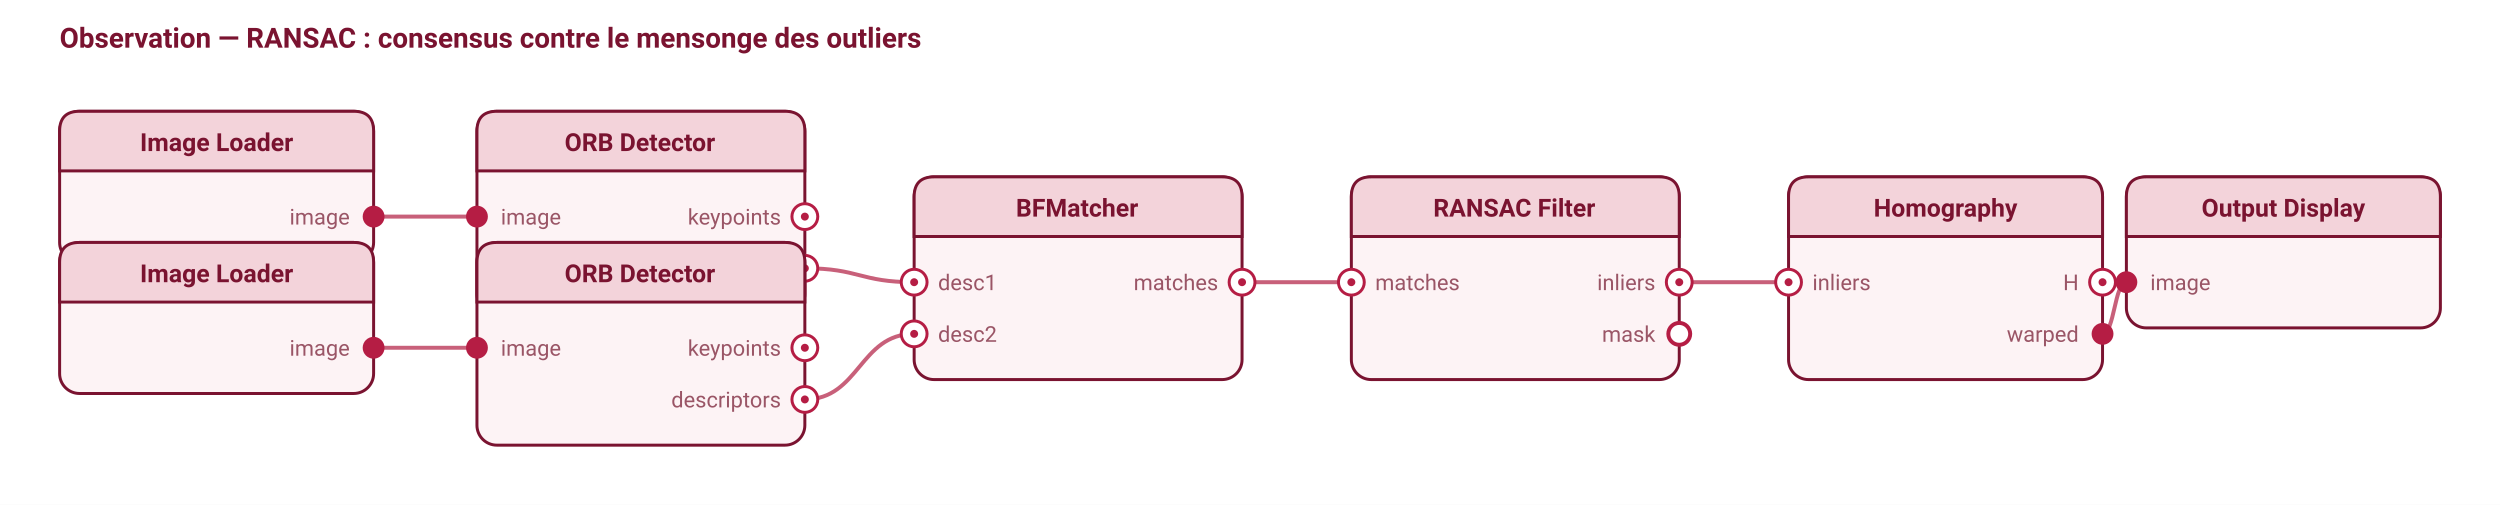
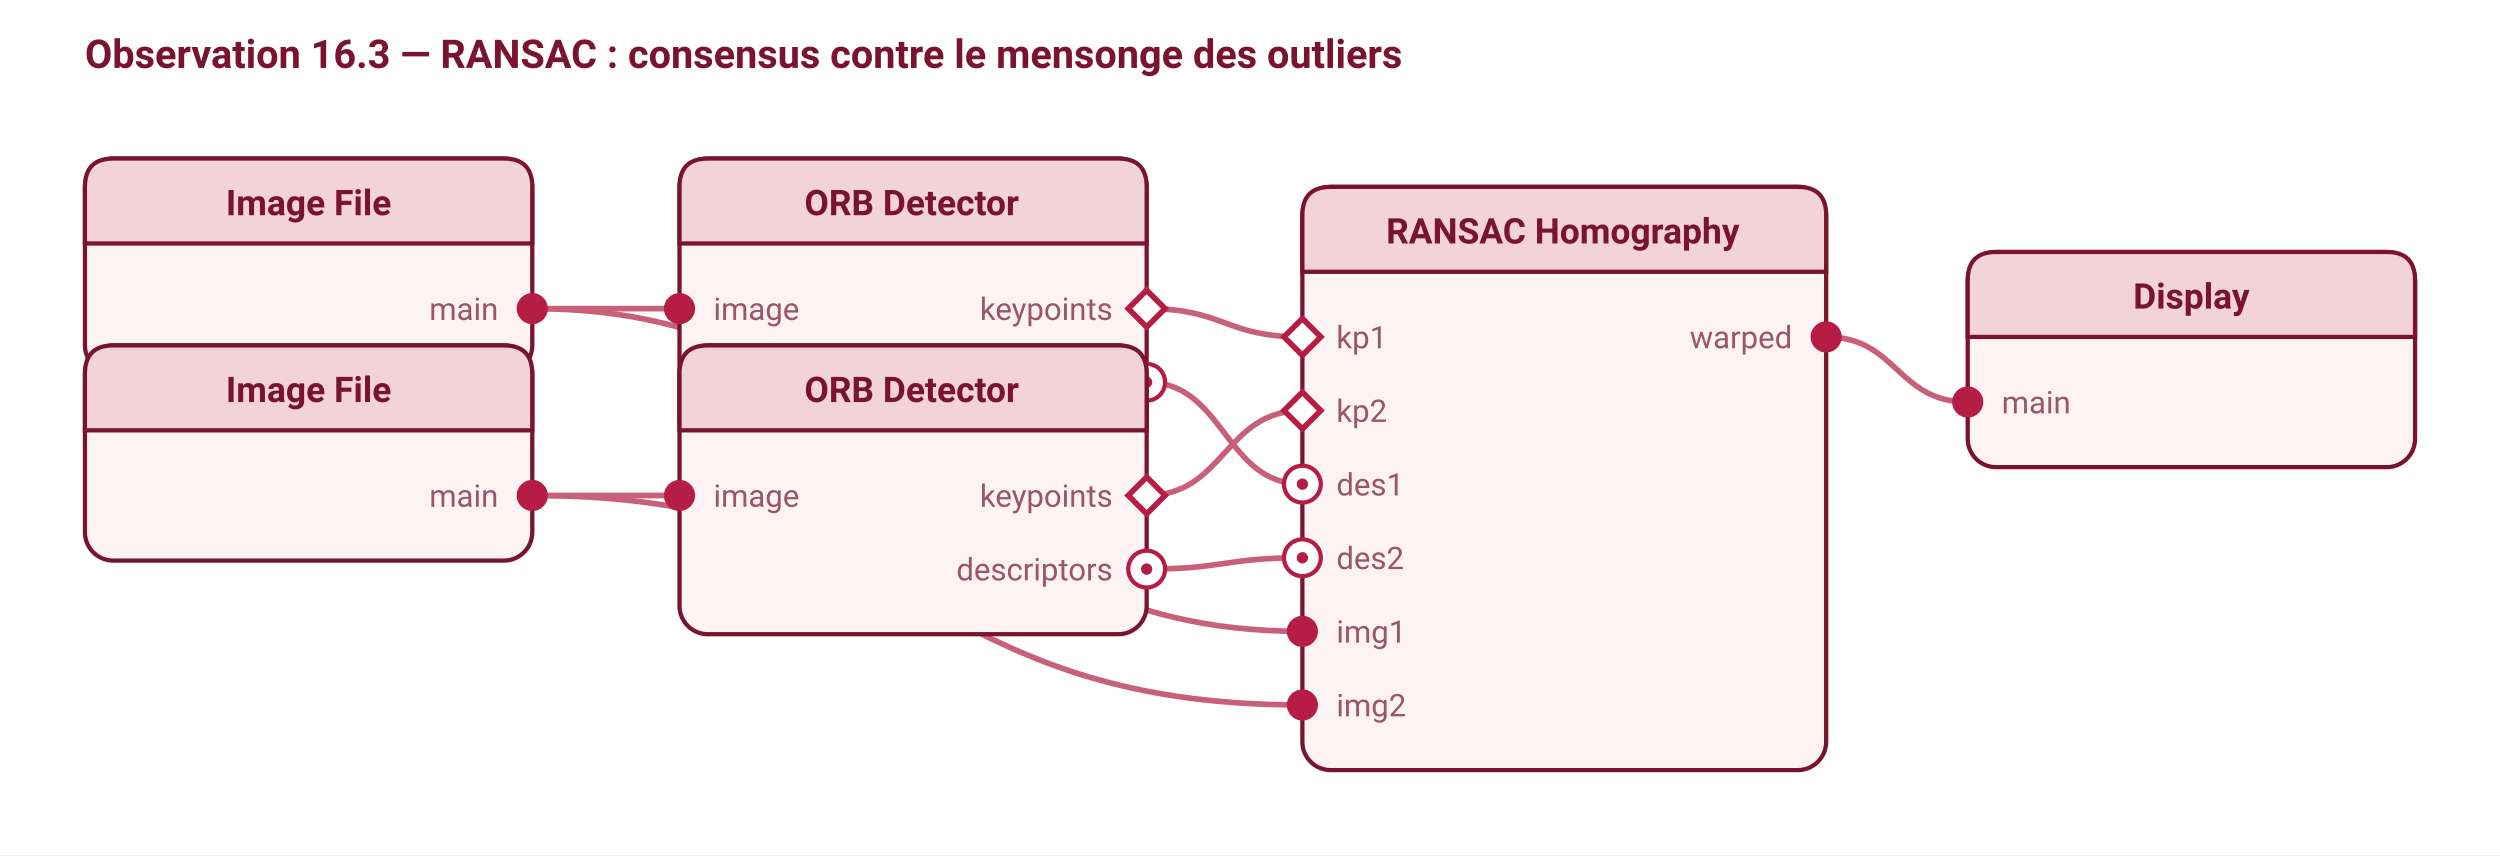
- <svg xmlns="http://www.w3.org/2000/svg" viewBox="-30 -56 1258 254" width="1258" height="254" font-family="ui-sans-serif, -apple-system, 'Segoe UI', Roboto, sans-serif">
-   <rect x="-30" y="-56" width="1258" height="254" fill="#ffffff" />
-   <text x="0" y="-32" font-size="14" font-weight="600" fill="#7a1330">Observation — RANSAC : consensus contre le mensonge des outliers</text>
+ <svg xmlns="http://www.w3.org/2000/svg" viewBox="-30 -56 883 302" width="883" height="302" font-family="ui-sans-serif, -apple-system, 'Segoe UI', Roboto, sans-serif">
+   <rect x="-30" y="-56" width="883" height="302" fill="#ffffff" />
+   <text x="0" y="-32" font-size="14" font-weight="600" fill="#7a1330">Observation 16.3 — RANSAC : consensus contre le mensonge des outliers</text>
  <path d="M158.0,53.0 C184.0,53.0 184.0,53.0 210.0,53.0" fill="none" stroke="#c8607a" stroke-width="2" stroke-linecap="round" />
  <path d="M158.0,119.0 C184.0,119.0 184.0,119.0 210.0,119.0" fill="none" stroke="#c8607a" stroke-width="2" stroke-linecap="round" />
-   <path d="M375.0,79.0 C402.5,79.0 402.5,86.0 430.0,86.0" fill="none" stroke="#c8607a" stroke-width="2" stroke-linecap="round" />
-   <path d="M375.0,145.0 C402.5,145.0 402.5,112.0 430.0,112.0" fill="none" stroke="#c8607a" stroke-width="2" stroke-linecap="round" />
-   <path d="M595.0,86.0 C622.5,86.0 622.5,86.0 650.0,86.0" fill="none" stroke="#c8607a" stroke-width="2" stroke-linecap="round" />
-   <path d="M815.0,86.0 C842.5,86.0 842.5,86.0 870.0,86.0" fill="none" stroke="#c8607a" stroke-width="2" stroke-linecap="round" />
-   <path d="M1028.0,112.0 C1034.0,112.0 1034.0,86.0 1040.0,86.0" fill="none" stroke="#c8607a" stroke-width="2" stroke-linecap="round" />
+   <path d="M375.0,53.0 C402.5,53.0 402.5,63.0 430.0,63.0" fill="none" stroke="#c8607a" stroke-width="2" stroke-linecap="round" />
+   <path d="M375.0,119.0 C402.5,119.0 402.5,89.0 430.0,89.0" fill="none" stroke="#c8607a" stroke-width="2" stroke-linecap="round" />
+   <path d="M375.0,79.0 C402.5,79.0 402.5,115.0 430.0,115.0" fill="none" stroke="#c8607a" stroke-width="2" stroke-linecap="round" />
+   <path d="M375.0,145.0 C402.5,145.0 402.5,141.0 430.0,141.0" fill="none" stroke="#c8607a" stroke-width="2" stroke-linecap="round" />
+   <path d="M158.0,53.0 C294.0,53.0 294.0,167.0 430.0,167.0" fill="none" stroke="#c8607a" stroke-width="2" stroke-linecap="round" />
+   <path d="M158.0,119.0 C294.0,119.0 294.0,193.0 430.0,193.0" fill="none" stroke="#c8607a" stroke-width="2" stroke-linecap="round" />
+   <path d="M615.0,63.0 C640.0,63.0 640.0,86.0 665.0,86.0" fill="none" stroke="#c8607a" stroke-width="2" stroke-linecap="round" />
  <rect x="0" y="0" width="158" height="76" rx="10" fill="#fdf3f5" stroke="#7a1330" stroke-width="1.5" />
  <path d="M0,30 L0,10 Q0,0 10,0 L148,0 Q158,0 158,10 L158,30 Z" fill="#f3d3da" stroke="#7a1330" stroke-width="1.5" />
-   <text x="79" y="20" font-size="12.5" font-weight="600" text-anchor="middle" fill="#7a1330">Image Loader</text>
+   <text x="79" y="20" font-size="12.5" font-weight="600" text-anchor="middle" fill="#7a1330">Image File</text>
  <circle cx="158.0" cy="53.0" r="5.5" fill="#b51d44" />
-   <text x="146" y="57" font-size="11" text-anchor="end" fill="#9a5566">image</text>
+   <text x="146" y="57" font-size="11" text-anchor="end" fill="#9a5566">main</text>
  <rect x="0" y="66" width="158" height="76" rx="10" fill="#fdf3f5" stroke="#7a1330" stroke-width="1.5" />
  <path d="M0,96 L0,76 Q0,66 10,66 L148,66 Q158,66 158,76 L158,96 Z" fill="#f3d3da" stroke="#7a1330" stroke-width="1.5" />
-   <text x="79" y="86" font-size="12.5" font-weight="600" text-anchor="middle" fill="#7a1330">Image Loader</text>
+   <text x="79" y="86" font-size="12.5" font-weight="600" text-anchor="middle" fill="#7a1330">Image File</text>
  <circle cx="158.0" cy="119.0" r="5.5" fill="#b51d44" />
-   <text x="146" y="123" font-size="11" text-anchor="end" fill="#9a5566">image</text>
+   <text x="146" y="123" font-size="11" text-anchor="end" fill="#9a5566">main</text>
  <rect x="210" y="0" width="165" height="102" rx="10" fill="#fdf3f5" stroke="#7a1330" stroke-width="1.5" />
  <path d="M210,30 L210,10 Q210,0 220,0 L365,0 Q375,0 375,10 L375,30 Z" fill="#f3d3da" stroke="#7a1330" stroke-width="1.5" />
  <text x="292" y="20" font-size="12.5" font-weight="600" text-anchor="middle" fill="#7a1330">ORB Detector</text>
  <circle cx="210.0" cy="53.0" r="5.5" fill="#b51d44" />
  <text x="222" y="57" font-size="11" fill="#9a5566">image</text>
-   <circle cx="375.0" cy="53.0" r="6.5" fill="#ffffff" stroke="#b51d44" stroke-width="1.5" />
-   <circle cx="375.0" cy="53.0" r="2" fill="#b51d44" />
+   <path d="M375.0,46.5 L381.5,53.0 L375.0,59.5 L368.5,53.0 Z" fill="#ffffff" stroke="#b51d44" stroke-width="2" />
  <text x="363" y="57" font-size="11" text-anchor="end" fill="#9a5566">keypoints</text>
  <circle cx="375.0" cy="79.0" r="6.5" fill="#ffffff" stroke="#b51d44" stroke-width="1.5" />
  <circle cx="375.0" cy="79.0" r="2" fill="#b51d44" />
  <text x="363" y="83" font-size="11" text-anchor="end" fill="#9a5566">descriptors</text>
  <rect x="210" y="66" width="165" height="102" rx="10" fill="#fdf3f5" stroke="#7a1330" stroke-width="1.5" />
  <path d="M210,96 L210,76 Q210,66 220,66 L365,66 Q375,66 375,76 L375,96 Z" fill="#f3d3da" stroke="#7a1330" stroke-width="1.5" />
  <text x="292" y="86" font-size="12.5" font-weight="600" text-anchor="middle" fill="#7a1330">ORB Detector</text>
  <circle cx="210.0" cy="119.0" r="5.5" fill="#b51d44" />
  <text x="222" y="123" font-size="11" fill="#9a5566">image</text>
-   <circle cx="375.0" cy="119.0" r="6.5" fill="#ffffff" stroke="#b51d44" stroke-width="1.5" />
-   <circle cx="375.0" cy="119.0" r="2" fill="#b51d44" />
+   <path d="M375.0,112.5 L381.5,119.0 L375.0,125.5 L368.5,119.0 Z" fill="#ffffff" stroke="#b51d44" stroke-width="2" />
  <text x="363" y="123" font-size="11" text-anchor="end" fill="#9a5566">keypoints</text>
  <circle cx="375.0" cy="145.0" r="6.5" fill="#ffffff" stroke="#b51d44" stroke-width="1.5" />
  <circle cx="375.0" cy="145.0" r="2" fill="#b51d44" />
  <text x="363" y="149" font-size="11" text-anchor="end" fill="#9a5566">descriptors</text>
-   <rect x="430" y="33" width="165" height="102" rx="10" fill="#fdf3f5" stroke="#7a1330" stroke-width="1.5" />
-   <path d="M430,63 L430,43 Q430,33 440,33 L585,33 Q595,33 595,43 L595,63 Z" fill="#f3d3da" stroke="#7a1330" stroke-width="1.5" />
-   <text x="512" y="53" font-size="12.5" font-weight="600" text-anchor="middle" fill="#7a1330">BFMatcher</text>
-   <circle cx="430.0" cy="86.0" r="6.5" fill="#ffffff" stroke="#b51d44" stroke-width="1.5" />
-   <circle cx="430.0" cy="86.0" r="2" fill="#b51d44" />
-   <text x="442" y="90" font-size="11" fill="#9a5566">desc1</text>
-   <circle cx="430.0" cy="112.0" r="6.5" fill="#ffffff" stroke="#b51d44" stroke-width="1.5" />
-   <circle cx="430.0" cy="112.0" r="2" fill="#b51d44" />
-   <text x="442" y="116" font-size="11" fill="#9a5566">desc2</text>
-   <circle cx="595.0" cy="86.0" r="6.5" fill="#ffffff" stroke="#b51d44" stroke-width="1.5" />
-   <circle cx="595.0" cy="86.0" r="2" fill="#b51d44" />
-   <text x="583" y="90" font-size="11" text-anchor="end" fill="#9a5566">matches</text>
-   <rect x="650" y="33" width="165" height="102" rx="10" fill="#fdf3f5" stroke="#7a1330" stroke-width="1.5" />
-   <path d="M650,63 L650,43 Q650,33 660,33 L805,33 Q815,33 815,43 L815,63 Z" fill="#f3d3da" stroke="#7a1330" stroke-width="1.5" />
-   <text x="732" y="53" font-size="12.5" font-weight="600" text-anchor="middle" fill="#7a1330">RANSAC Filter</text>
-   <circle cx="650.0" cy="86.0" r="6.5" fill="#ffffff" stroke="#b51d44" stroke-width="1.5" />
-   <circle cx="650.0" cy="86.0" r="2" fill="#b51d44" />
-   <text x="662" y="90" font-size="11" fill="#9a5566">matches</text>
-   <circle cx="815.0" cy="86.0" r="6.5" fill="#ffffff" stroke="#b51d44" stroke-width="1.5" />
-   <circle cx="815.0" cy="86.0" r="2" fill="#b51d44" />
-   <text x="803" y="90" font-size="11" text-anchor="end" fill="#9a5566">inliers</text>
-   <circle cx="815.0" cy="112.0" r="5.5" fill="#ffffff" stroke="#b51d44" stroke-width="2" />
-   <text x="803" y="116" font-size="11" text-anchor="end" fill="#9a5566">mask</text>
-   <rect x="870" y="33" width="158" height="102" rx="10" fill="#fdf3f5" stroke="#7a1330" stroke-width="1.5" />
-   <path d="M870,63 L870,43 Q870,33 880,33 L1018,33 Q1028,33 1028,43 L1028,63 Z" fill="#f3d3da" stroke="#7a1330" stroke-width="1.5" />
-   <text x="949" y="53" font-size="12.5" font-weight="600" text-anchor="middle" fill="#7a1330">Homography</text>
-   <circle cx="870.0" cy="86.0" r="6.5" fill="#ffffff" stroke="#b51d44" stroke-width="1.5" />
-   <circle cx="870.0" cy="86.0" r="2" fill="#b51d44" />
-   <text x="882" y="90" font-size="11" fill="#9a5566">inliers</text>
-   <circle cx="1028.0" cy="86.0" r="6.5" fill="#ffffff" stroke="#b51d44" stroke-width="1.5" />
-   <circle cx="1028.0" cy="86.0" r="2" fill="#b51d44" />
-   <text x="1016" y="90" font-size="11" text-anchor="end" fill="#9a5566">H</text>
-   <circle cx="1028.0" cy="112.0" r="5.5" fill="#b51d44" />
-   <text x="1016" y="116" font-size="11" text-anchor="end" fill="#9a5566">warped</text>
-   <rect x="1040" y="33" width="158" height="76" rx="10" fill="#fdf3f5" stroke="#7a1330" stroke-width="1.5" />
-   <path d="M1040,63 L1040,43 Q1040,33 1050,33 L1188,33 Q1198,33 1198,43 L1198,63 Z" fill="#f3d3da" stroke="#7a1330" stroke-width="1.5" />
-   <text x="1119" y="53" font-size="12.5" font-weight="600" text-anchor="middle" fill="#7a1330">Output Display</text>
-   <circle cx="1040.0" cy="86.0" r="5.5" fill="#b51d44" />
-   <text x="1052" y="90" font-size="11" fill="#9a5566">image</text>
+   <rect x="430" y="10" width="185" height="206" rx="10" fill="#fdf3f5" stroke="#7a1330" stroke-width="1.5" />
+   <path d="M430,40 L430,20 Q430,10 440,10 L605,10 Q615,10 615,20 L615,40 Z" fill="#f3d3da" stroke="#7a1330" stroke-width="1.5" />
+   <text x="522" y="30" font-size="12.5" font-weight="600" text-anchor="middle" fill="#7a1330">RANSAC Homography</text>
+   <path d="M430.0,56.5 L436.5,63.0 L430.0,69.5 L423.5,63.0 Z" fill="#ffffff" stroke="#b51d44" stroke-width="2" />
+   <text x="442" y="67" font-size="11" fill="#9a5566">kp1</text>
+   <path d="M430.0,82.5 L436.5,89.0 L430.0,95.5 L423.5,89.0 Z" fill="#ffffff" stroke="#b51d44" stroke-width="2" />
+   <text x="442" y="93" font-size="11" fill="#9a5566">kp2</text>
+   <circle cx="430.0" cy="115.0" r="6.5" fill="#ffffff" stroke="#b51d44" stroke-width="1.5" />
+   <circle cx="430.0" cy="115.0" r="2" fill="#b51d44" />
+   <text x="442" y="119" font-size="11" fill="#9a5566">des1</text>
+   <circle cx="430.0" cy="141.0" r="6.5" fill="#ffffff" stroke="#b51d44" stroke-width="1.5" />
+   <circle cx="430.0" cy="141.0" r="2" fill="#b51d44" />
+   <text x="442" y="145" font-size="11" fill="#9a5566">des2</text>
+   <circle cx="430.0" cy="167.0" r="5.5" fill="#b51d44" />
+   <text x="442" y="171" font-size="11" fill="#9a5566">img1</text>
+   <circle cx="430.0" cy="193.0" r="5.5" fill="#b51d44" />
+   <text x="442" y="197" font-size="11" fill="#9a5566">img2</text>
+   <circle cx="615.0" cy="63.0" r="5.5" fill="#b51d44" />
+   <text x="603" y="67" font-size="11" text-anchor="end" fill="#9a5566">warped</text>
+   <rect x="665" y="33" width="158" height="76" rx="10" fill="#fdf3f5" stroke="#7a1330" stroke-width="1.5" />
+   <path d="M665,63 L665,43 Q665,33 675,33 L813,33 Q823,33 823,43 L823,63 Z" fill="#f3d3da" stroke="#7a1330" stroke-width="1.5" />
+   <text x="744" y="53" font-size="12.5" font-weight="600" text-anchor="middle" fill="#7a1330">Display</text>
+   <circle cx="665.0" cy="86.0" r="5.5" fill="#b51d44" />
+   <text x="677" y="90" font-size="11" fill="#9a5566">main</text>
</svg>
